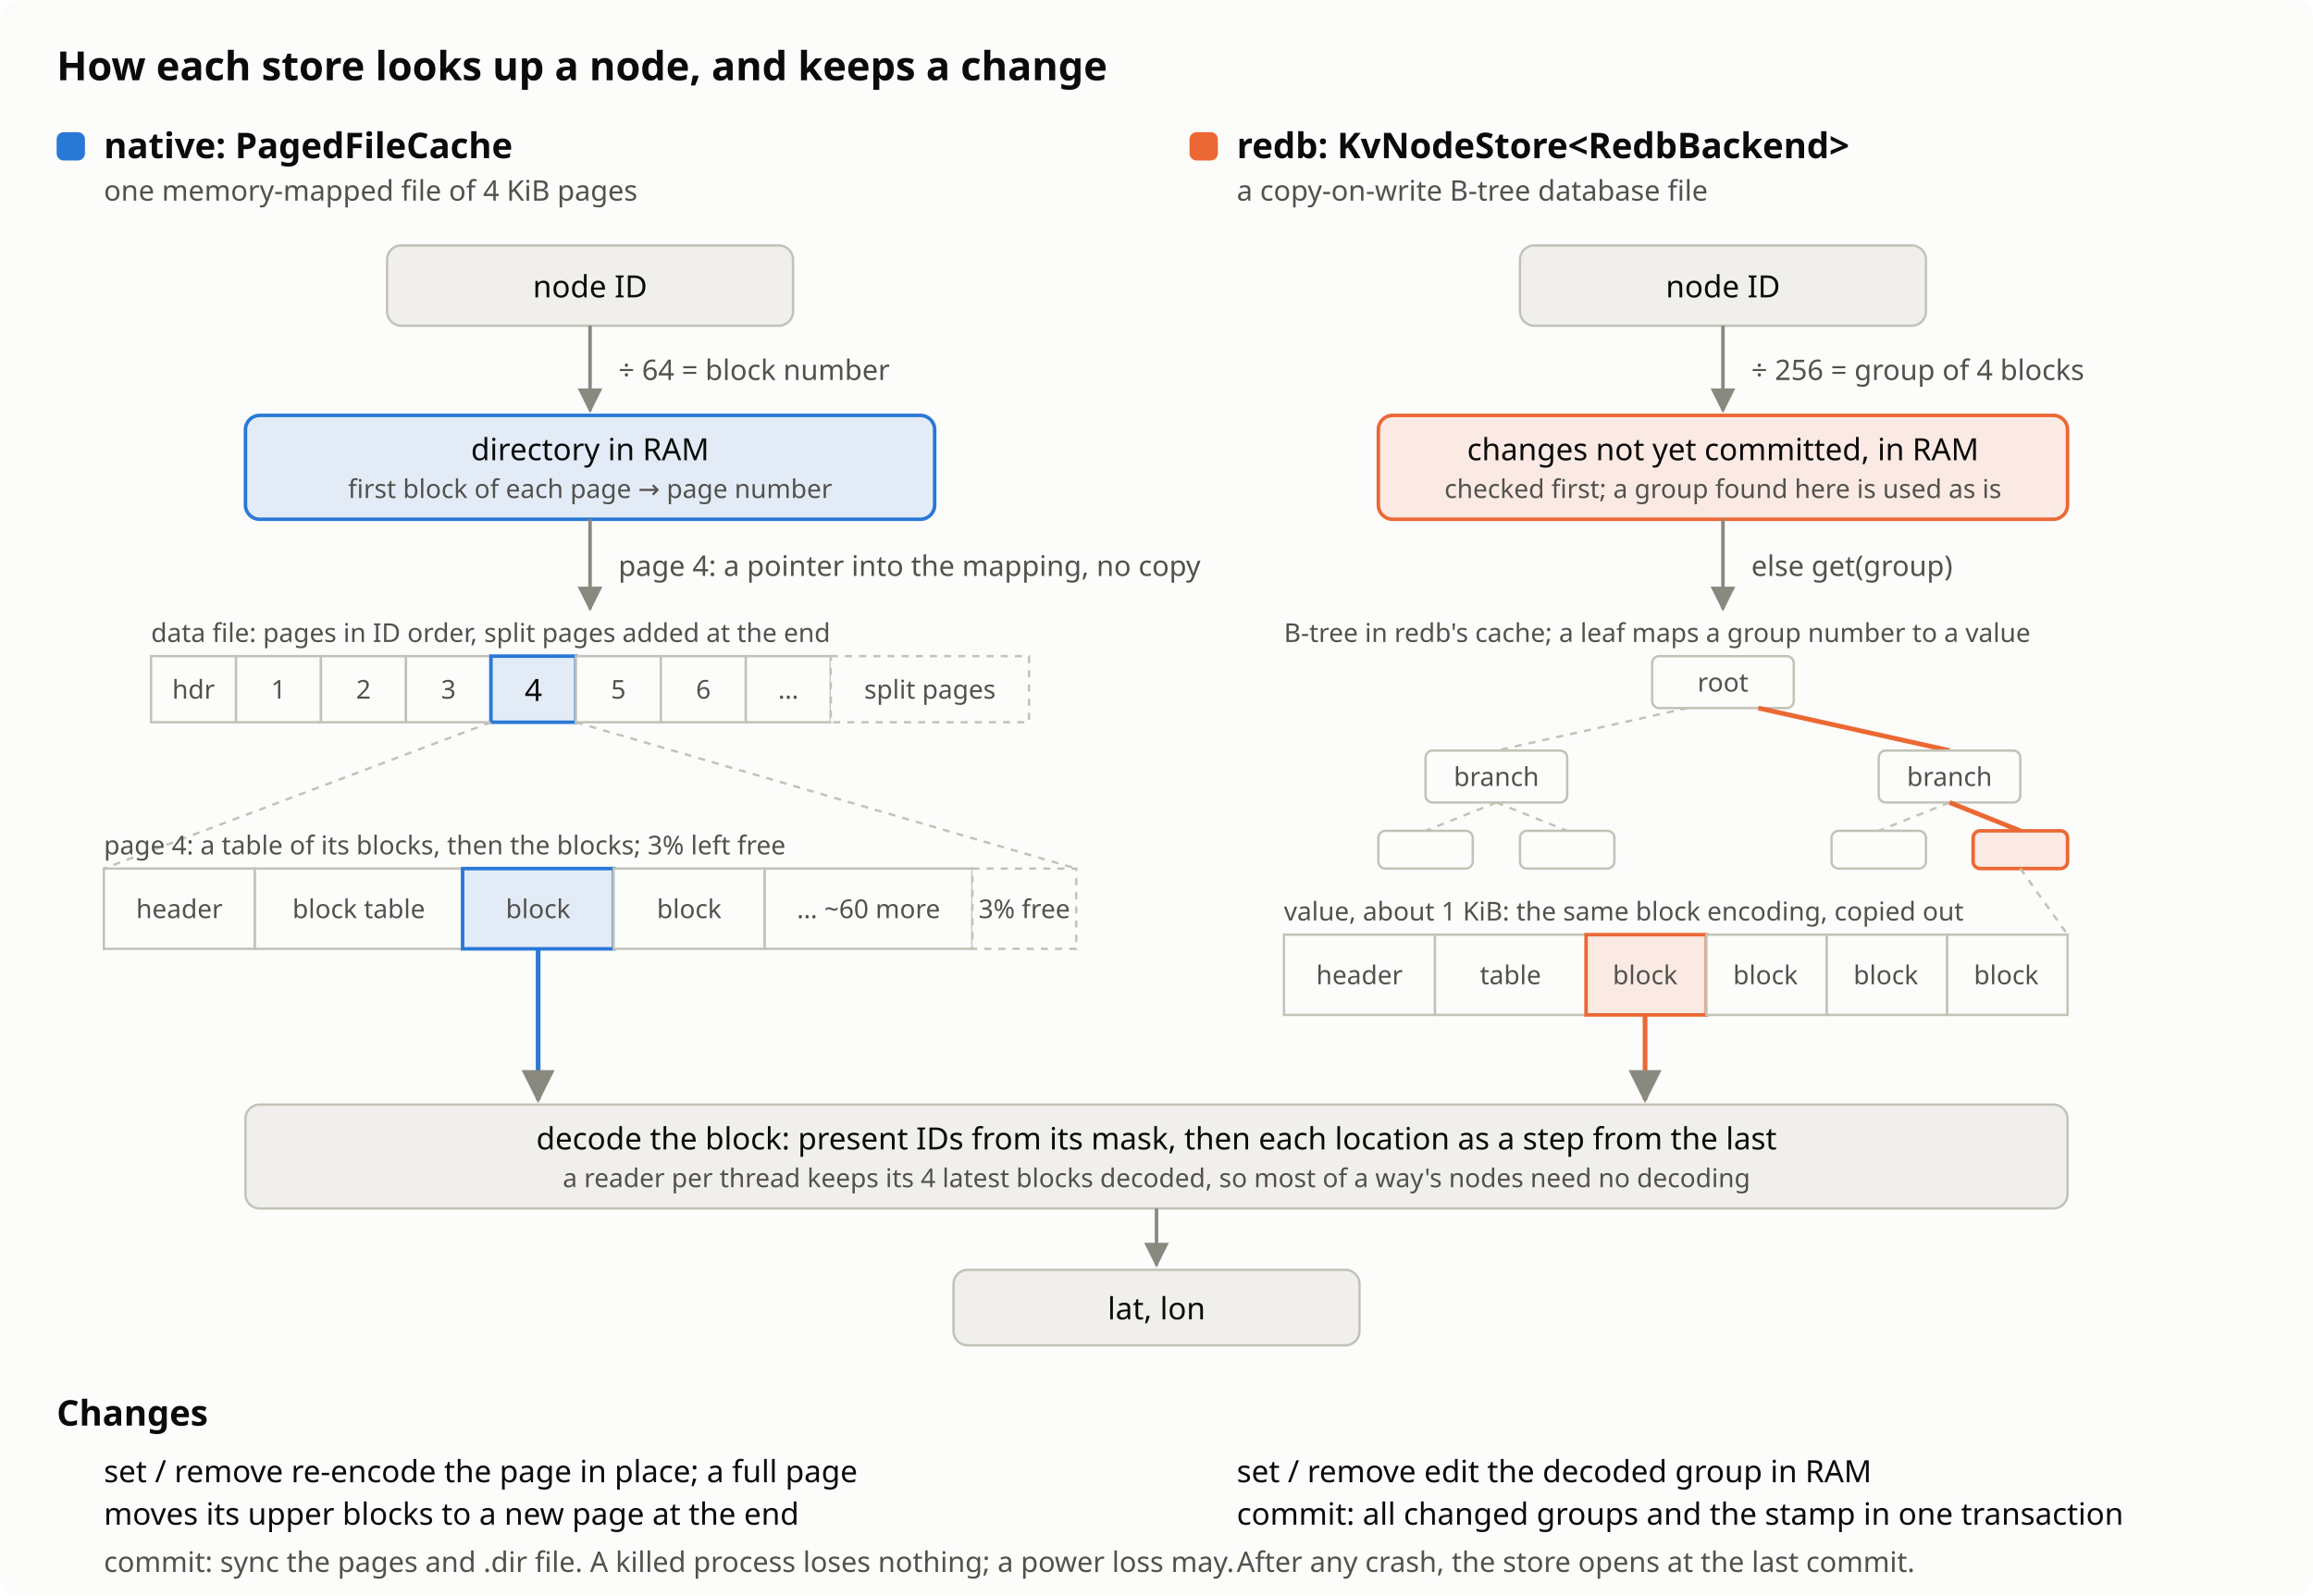
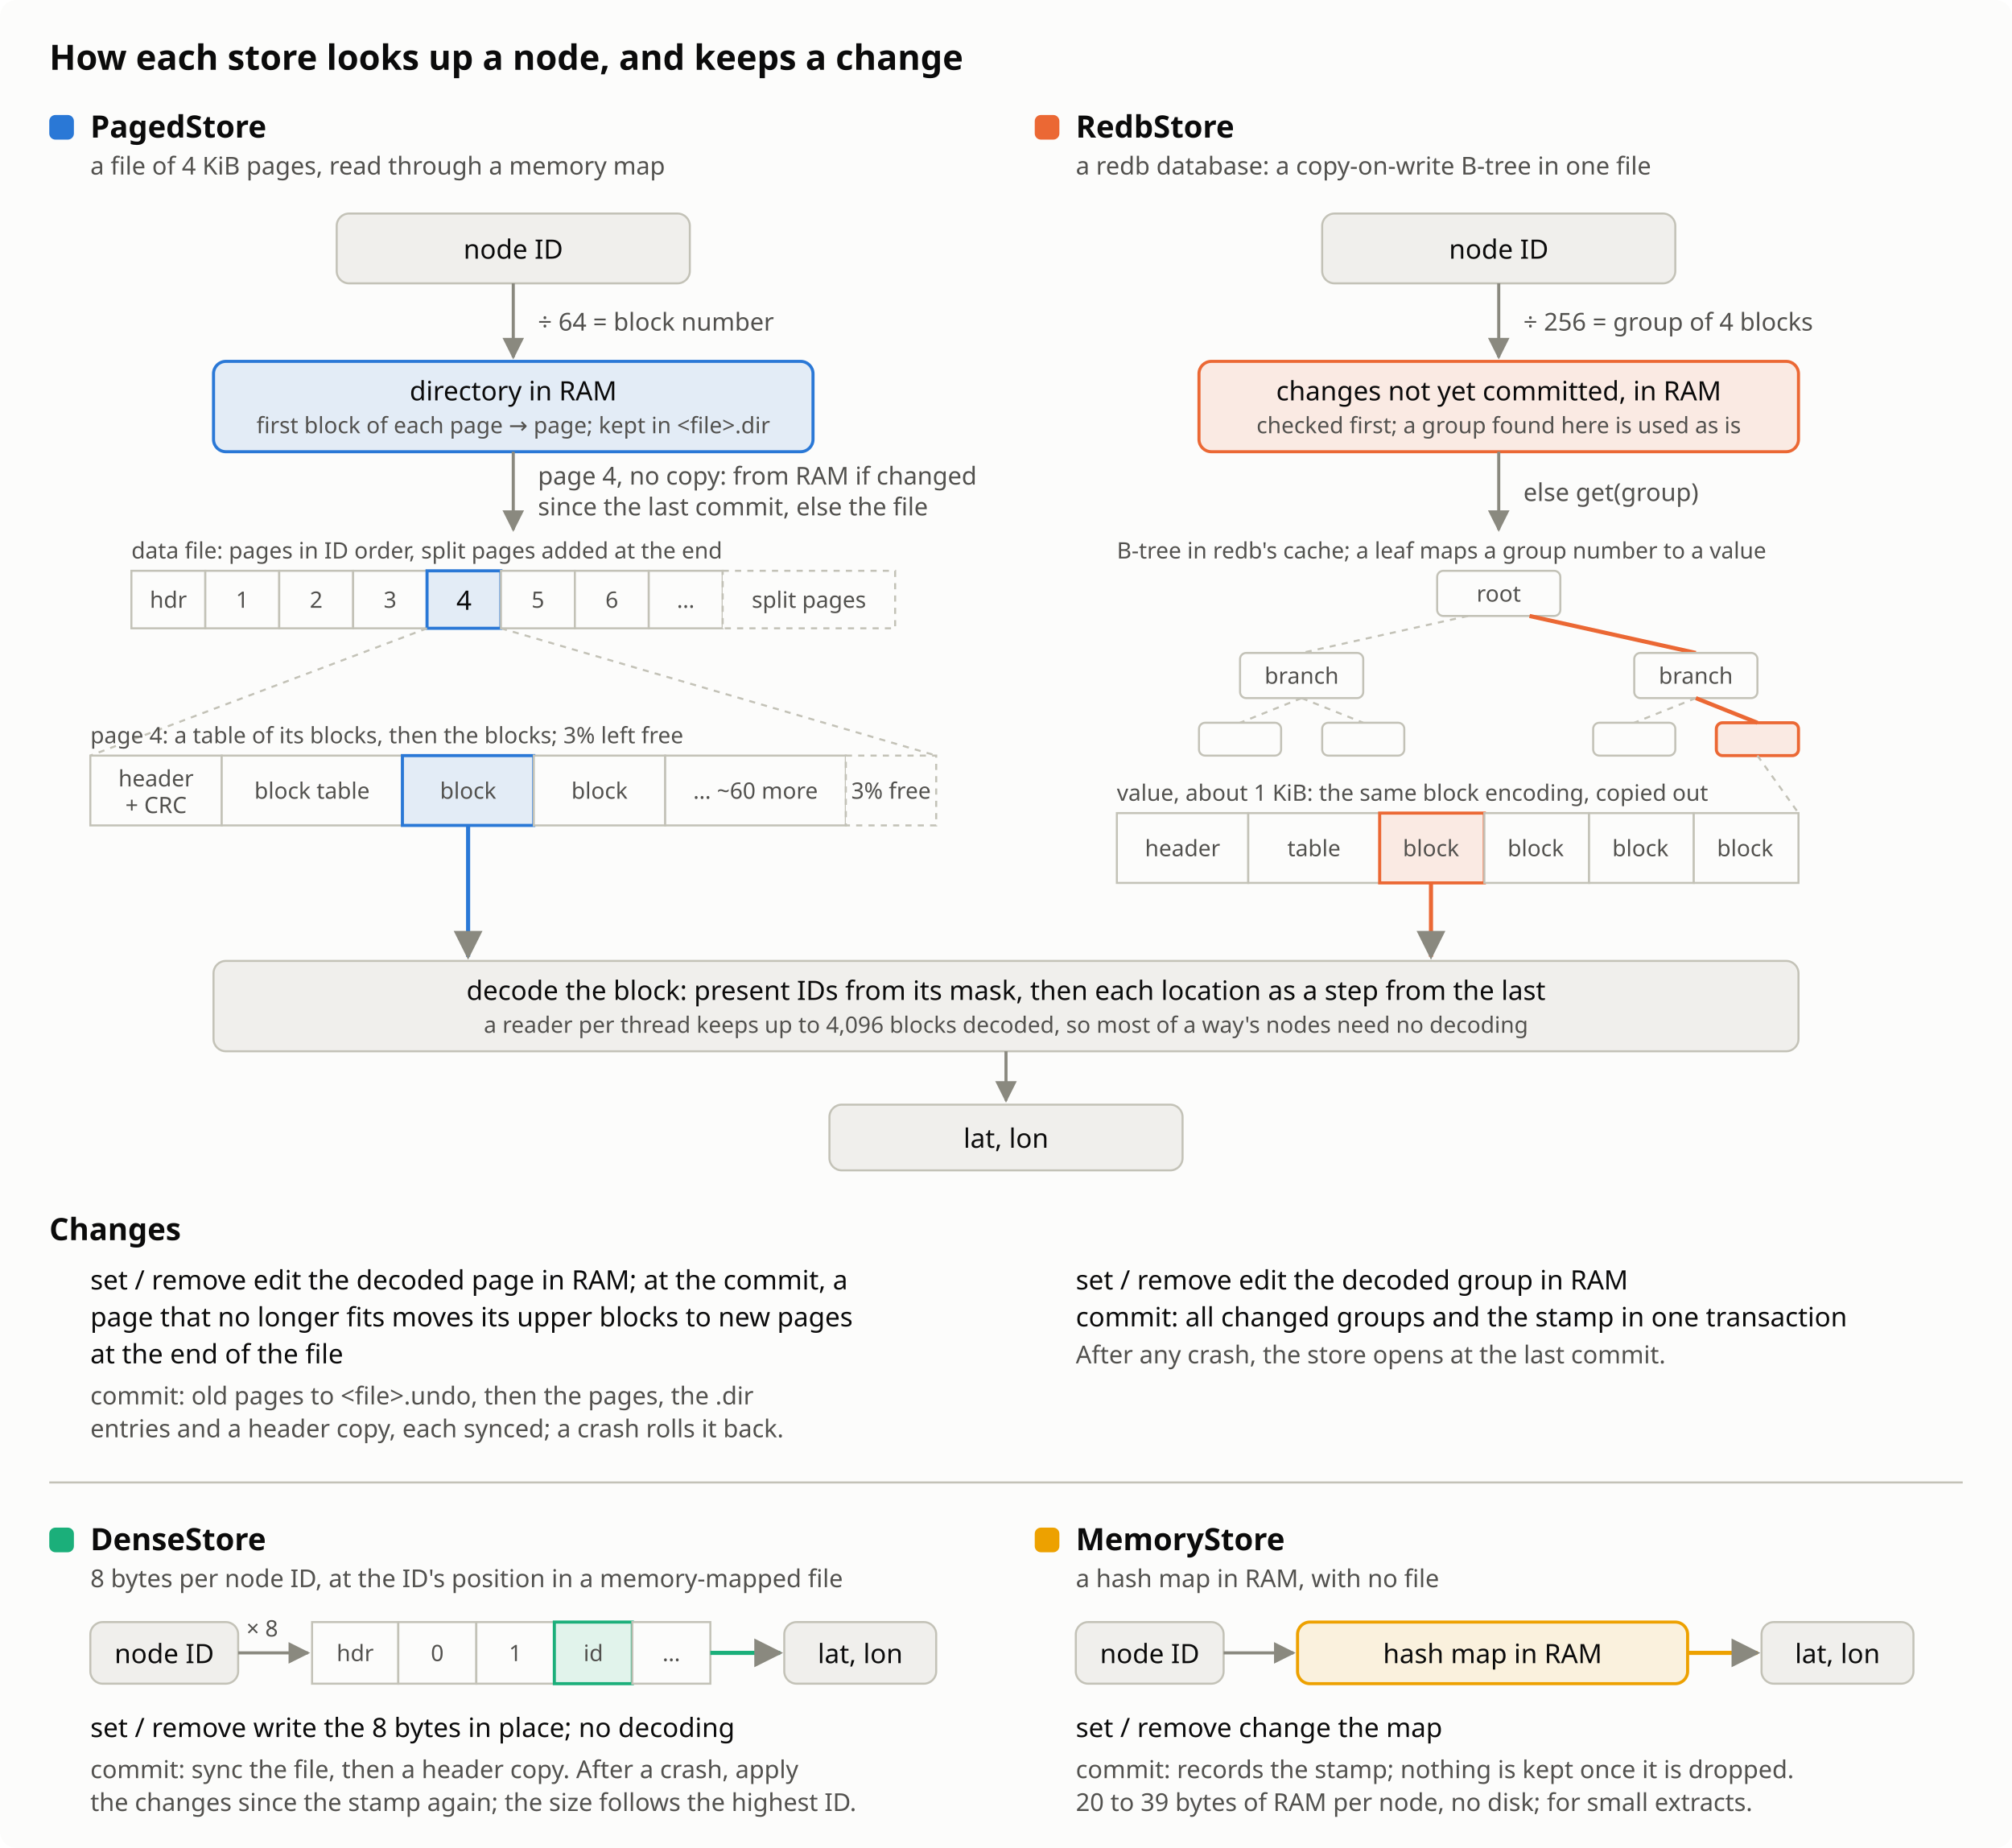
- <svg xmlns="http://www.w3.org/2000/svg" width="980" height="676" viewBox="0 0 980 676" role="img" aria-label="How a lookup and a change work in each store: the native store finds a page through an in-memory directory and reads it straight from the memory-mapped file; the redb store checks pending changes in memory, then reads a value of four blocks from a B-tree. Both decode the same block encoding into a reader that keeps four recent blocks.">
+ <svg xmlns="http://www.w3.org/2000/svg" width="980" height="900" viewBox="0 0 980 900" role="img" aria-label="How each store looks up a node and keeps a change. PagedStore finds a page through an in-memory directory and reads it from its memory-mapped file, or from memory if it changed since the last commit; RedbStore checks changes in memory, then reads a value of four blocks from a B-tree; both decode the same block encoding into a reader that keeps up to 4,096 blocks. DenseStore reads 8 bytes at the node's position in its file. MemoryStore looks the node up in a hash map in memory, and has no file.">
  <style>
  .bg { fill: #fcfcfb; }
  .box { fill: #f0efec; stroke: #c3c2b7; stroke-width: 1; }
  .seg { fill: #fcfcfb; stroke: #c3c2b7; stroke-width: 1; }
  .ink { fill: #0b0b0b; font-family: system-ui, sans-serif; font-size: 13px; font-weight: normal; }
  .head { fill: #0b0b0b; font-family: system-ui, sans-serif; font-size: 15px; font-weight: 600; }
  .title { fill: #0b0b0b; font-family: system-ui, sans-serif; font-size: 17px; font-weight: 600; }
  .muted { fill: #52514e; font-family: system-ui, sans-serif; font-size: 12px; font-weight: normal; }
  .small { fill: #52514e; font-family: system-ui, sans-serif; font-size: 11px; font-weight: normal; }
  .line { stroke: #8a897f; stroke-width: 1.5; fill: none; }
  .thin { stroke: #c3c2b7; stroke-width: 1; fill: none; stroke-dasharray: 3 3; }
  .tip { fill: #8a897f; }
  .native { fill: #2a78d6; }
  .redb { fill: #eb6834; }
  .native-line { stroke: #2a78d6; stroke-width: 2; fill: none; }
  .redb-line { stroke: #eb6834; stroke-width: 2; fill: none; }
  .native-box { fill: #2a78d6; fill-opacity: 0.12; stroke: #2a78d6; stroke-width: 1.5; }
  .redb-box { fill: #eb6834; fill-opacity: 0.12; stroke: #eb6834; stroke-width: 1.5; }
+   .dense { fill: #1baf7a; }
+   .memory { fill: #eda100; }
+   .dense-line { stroke: #1baf7a; stroke-width: 2; fill: none; }
+   .memory-line { stroke: #eda100; stroke-width: 2; fill: none; }
+   .dense-box { fill: #1baf7a; fill-opacity: 0.12; stroke: #1baf7a; stroke-width: 1.5; }
+   .memory-box { fill: #eda100; fill-opacity: 0.12; stroke: #eda100; stroke-width: 1.5; }
+   .rule { stroke: #c3c2b7; stroke-width: 1; }
  @media (prefers-color-scheme: dark) {
    .bg { fill: #1a1a19; }
    .box { fill: #262624; stroke: #52514e; }
    .seg { fill: #1a1a19; stroke: #52514e; }
    .ink, .head, .title { fill: #f0efec; }
    .muted, .small { fill: #c3c2b7; }
    .line { stroke: #8a897f; }
    .thin { stroke: #52514e; }
    .native { fill: #3987e5; }
    .redb { fill: #d95926; }
    .native-line { stroke: #3987e5; }
    .redb-line { stroke: #d95926; }
    .native-box { fill: #3987e5; stroke: #3987e5; }
    .redb-box { fill: #d95926; stroke: #d95926; }
+     .dense { fill: #199e70; }
+     .memory { fill: #c98500; }
+     .dense-line { stroke: #199e70; }
+     .memory-line { stroke: #c98500; }
+     .dense-box { fill: #199e70; stroke: #199e70; }
+     .memory-box { fill: #c98500; stroke: #c98500; }
+     .rule { stroke: #52514e; }
  }
</style>
  <defs>
    <marker id="arrow" viewBox="0 0 10 10" refX="9" refY="5" markerWidth="7" markerHeight="7" orient="auto-start-reverse">
      <path class="tip" d="M0,0 L10,5 L0,10 z" />
    </marker>
  </defs>
-   <rect class="bg" width="980" height="676" rx="8" />
+   <rect class="bg" width="980" height="900" rx="8" />
  <text class="title" x="24" y="34">How each store looks up a node, and keeps a change</text>
  <rect class="native" x="24" y="56" width="12" height="12" rx="3" />
-   <text class="head" x="44" y="67">native: PagedFileCache</text>
-   <text class="muted" x="44" y="85">one memory-mapped file of 4 KiB pages</text>
+   <text class="head" x="44" y="67">PagedStore</text>
+   <text class="muted" x="44" y="85">a file of 4 KiB pages, read through a memory map</text>
  <rect class="redb" x="504" y="56" width="12" height="12" rx="3" />
-   <text class="head" x="524" y="67">redb: KvNodeStore&lt;RedbBackend&gt;</text>
-   <text class="muted" x="524" y="85">a copy-on-write B-tree database file</text>
+   <text class="head" x="524" y="67">RedbStore</text>
+   <text class="muted" x="524" y="85">a redb database: a copy-on-write B-tree in one file</text>
  <rect class="box" x="164" y="104" width="172" height="34" rx="6" />
  <text class="ink" x="250" y="126" text-anchor="middle">node ID</text>
  <rect class="box" x="644" y="104" width="172" height="34" rx="6" />
  <text class="ink" x="730" y="126" text-anchor="middle">node ID</text>
  <line class="line" x1="250" y1="138" x2="250" y2="174" marker-end="url(#arrow)" />
  <text class="muted" x="262" y="161">÷ 64 = block number</text>
  <line class="line" x1="730" y1="138" x2="730" y2="174" marker-end="url(#arrow)" />
  <text class="muted" x="742" y="161">÷ 256 = group of 4 blocks</text>
  <rect class="native-box" x="104" y="176" width="292" height="44" rx="6" />
  <text class="ink" x="250" y="195" text-anchor="middle">directory in RAM</text>
-   <text class="small" x="250" y="211" text-anchor="middle">first block of each page → page number</text>
+   <text class="small" x="250" y="211" text-anchor="middle">first block of each page → page; kept in &lt;file&gt;.dir</text>
  <rect class="redb-box" x="584" y="176" width="292" height="44" rx="6" />
  <text class="ink" x="730" y="195" text-anchor="middle">changes not yet committed, in RAM</text>
  <text class="small" x="730" y="211" text-anchor="middle">checked first; a group found here is used as is</text>
  <line class="line" x1="250" y1="220" x2="250" y2="258" marker-end="url(#arrow)" />
-   <text class="muted" x="262" y="244">page 4: a pointer into the mapping, no copy</text>
+   <text class="muted" x="262" y="236">page 4, no copy: from RAM if changed</text>
+   <text class="muted" x="262" y="251">since the last commit, else the file</text>
  <line class="line" x1="730" y1="220" x2="730" y2="258" marker-end="url(#arrow)" />
  <text class="muted" x="742" y="244">else get(group)</text>
  <text class="small" x="64" y="272">data file: pages in ID order, split pages added at the end</text>
  <rect class="seg" x="64" y="278" width="36" height="28" />
  <text class="small" x="82" y="296" text-anchor="middle">hdr</text>
  <rect class="seg" x="100" y="278" width="36" height="28" />
  <text class="small" x="118" y="296" text-anchor="middle">1</text>
  <rect class="seg" x="136" y="278" width="36" height="28" />
  <text class="small" x="154" y="296" text-anchor="middle">2</text>
  <rect class="seg" x="172" y="278" width="36" height="28" />
  <text class="small" x="190" y="296" text-anchor="middle">3</text>
  <rect class="native-box" x="208" y="278" width="36" height="28" />
  <text class="ink" x="226" y="297" text-anchor="middle">4</text>
  <rect class="seg" x="244" y="278" width="36" height="28" />
  <text class="small" x="262" y="296" text-anchor="middle">5</text>
  <rect class="seg" x="280" y="278" width="36" height="28" />
  <text class="small" x="298" y="296" text-anchor="middle">6</text>
  <rect class="seg" x="316" y="278" width="36" height="28" />
  <text class="small" x="334" y="296" text-anchor="middle">…</text>
  <rect class="seg" x="352" y="278" width="84" height="28" stroke-dasharray="3 3" />
  <text class="small" x="394" y="296" text-anchor="middle">split pages</text>
  <line class="thin" x1="208" y1="306" x2="44" y2="368" />
  <line class="thin" x1="244" y1="306" x2="456" y2="368" />
  <text class="small" x="44" y="362">page 4: a table of its blocks, then the blocks; 3% left free</text>
  <rect class="seg" x="44" y="368" width="64" height="34" />
-   <text class="small" x="76" y="389" text-anchor="middle">header</text>
+   <text class="small" x="76" y="383" text-anchor="middle">header</text>
+   <text class="small" x="76" y="396" text-anchor="middle">+ CRC</text>
  <rect class="seg" x="108" y="368" width="88" height="34" />
  <text class="small" x="152" y="389" text-anchor="middle">block table</text>
  <rect class="native-box" x="196" y="368" width="64" height="34" />
  <text class="small" x="228" y="389" text-anchor="middle">block</text>
  <rect class="seg" x="260" y="368" width="64" height="34" />
  <text class="small" x="292" y="389" text-anchor="middle">block</text>
  <rect class="seg" x="324" y="368" width="88" height="34" />
  <text class="small" x="368" y="389" text-anchor="middle">… ~60 more</text>
  <rect class="seg" x="412" y="368" width="44" height="34" stroke-dasharray="3 3" />
  <text class="small" x="434" y="389" text-anchor="middle">3% free</text>
  <text class="small" x="544" y="272">B-tree in redb's cache; a leaf maps a group number to a value</text>
  <rect class="seg" x="700" y="278" width="60" height="22" rx="3" />
  <text class="small" x="730" y="293" text-anchor="middle">root</text>
  <line class="thin" x1="715" y1="300" x2="634" y2="318" />
  <line class="redb-line" x1="745" y1="300" x2="826" y2="318" />
  <rect class="seg" x="604" y="318" width="60" height="22" rx="3" />
  <text class="small" x="634" y="333" text-anchor="middle">branch</text>
  <rect class="seg" x="796" y="318" width="60" height="22" rx="3" />
  <text class="small" x="826" y="333" text-anchor="middle">branch</text>
  <line class="thin" x1="634" y1="340" x2="604" y2="352" />
  <line class="thin" x1="634" y1="340" x2="664" y2="352" />
  <line class="thin" x1="826" y1="340" x2="796" y2="352" />
  <line class="redb-line" x1="826" y1="340" x2="856" y2="352" />
  <rect class="seg" x="584" y="352" width="40" height="16" rx="3" />
  <rect class="seg" x="644" y="352" width="40" height="16" rx="3" />
  <rect class="seg" x="776" y="352" width="40" height="16" rx="3" />
  <rect class="redb-box" x="836" y="352" width="40" height="16" rx="3" />
  <text class="small" x="544" y="390">value, about 1 KiB: the same block encoding, copied out</text>
  <line class="thin" x1="856" y1="368" x2="876" y2="396" />
  <rect class="seg" x="544" y="396" width="64" height="34" />
  <text class="small" x="576" y="417" text-anchor="middle">header</text>
  <rect class="seg" x="608" y="396" width="64" height="34" />
  <text class="small" x="640" y="417" text-anchor="middle">table</text>
  <rect class="redb-box" x="672" y="396" width="51" height="34" />
  <text class="small" x="697" y="417" text-anchor="middle">block</text>
  <rect class="seg" x="723" y="396" width="51" height="34" />
  <text class="small" x="748" y="417" text-anchor="middle">block</text>
  <rect class="seg" x="774" y="396" width="51" height="34" />
  <text class="small" x="799" y="417" text-anchor="middle">block</text>
  <rect class="seg" x="825" y="396" width="51" height="34" />
  <text class="small" x="850" y="417" text-anchor="middle">block</text>
  <line class="native-line" x1="228" y1="402" x2="228" y2="466" marker-end="url(#arrow)" />
  <line class="redb-line" x1="697" y1="430" x2="697" y2="466" marker-end="url(#arrow)" />
  <rect class="box" x="104" y="468" width="772" height="44" rx="6" />
  <text class="ink" x="490" y="487" text-anchor="middle">decode the block: present IDs from its mask, then each location as a step from the last</text>
-   <text class="small" x="490" y="503" text-anchor="middle">a reader per thread keeps its 4 latest blocks decoded, so most of a way's nodes need no decoding</text>
+   <text class="small" x="490" y="503" text-anchor="middle">a reader per thread keeps up to 4,096 blocks decoded, so most of a way's nodes need no decoding</text>
  <line class="line" x1="490" y1="512" x2="490" y2="536" marker-end="url(#arrow)" />
  <rect class="box" x="404" y="538" width="172" height="32" rx="6" />
  <text class="ink" x="490" y="559" text-anchor="middle">lat, lon</text>
  <text class="head" x="24" y="604">Changes</text>
-   <text class="ink" x="44" y="628">set / remove re-encode the page in place; a full page</text>
-   <text class="ink" x="44" y="646">moves its upper blocks to a new page at the end</text>
-   <text class="muted" x="44" y="666">commit: sync the pages and .dir file. A killed process loses nothing; a power loss may.</text>
+   <text class="ink" x="44" y="628">set / remove edit the decoded page in RAM; at the commit, a</text>
+   <text class="ink" x="44" y="646">page that no longer fits moves its upper blocks to new pages</text>
+   <text class="ink" x="44" y="664">at the end of the file</text>
+   <text class="muted" x="44" y="684">commit: old pages to &lt;file&gt;.undo, then the pages, the .dir</text>
+   <text class="muted" x="44" y="700">entries and a header copy, each synced; a crash rolls it back.</text>
  <text class="ink" x="524" y="628">set / remove edit the decoded group in RAM</text>
  <text class="ink" x="524" y="646">commit: all changed groups and the stamp in one transaction</text>
-   <text class="muted" x="524" y="666">After any crash, the store opens at the last commit.</text>
+   <text class="muted" x="524" y="664">After any crash, the store opens at the last commit.</text>
+   <line class="rule" x1="24" y1="722" x2="956" y2="722" />
+   <rect class="dense" x="24" y="744" width="12" height="12" rx="3" />
+   <text class="head" x="44" y="755">DenseStore</text>
+   <text class="muted" x="44" y="773">8 bytes per node ID, at the ID's position in a memory-mapped file</text>
+   <rect class="box" x="44" y="790" width="72" height="30" rx="6" />
+   <text class="ink" x="80" y="810" text-anchor="middle">node ID</text>
+   <line class="line" x1="116" y1="805" x2="150" y2="805" marker-end="url(#arrow)" />
+   <text class="small" x="120" y="797">× 8</text>
+   <rect class="seg" x="152" y="790" width="42" height="30" />
+   <text class="small" x="173" y="809" text-anchor="middle">hdr</text>
+   <rect class="seg" x="194" y="790" width="38" height="30" />
+   <text class="small" x="213" y="809" text-anchor="middle">0</text>
+   <rect class="seg" x="232" y="790" width="38" height="30" />
+   <text class="small" x="251" y="809" text-anchor="middle">1</text>
+   <rect class="dense-box" x="270" y="790" width="38" height="30" />
+   <text class="small" x="289" y="809" text-anchor="middle">id</text>
+   <rect class="seg" x="308" y="790" width="38" height="30" />
+   <text class="small" x="327" y="809" text-anchor="middle">…</text>
+   <line class="dense-line" x1="346" y1="805" x2="380" y2="805" marker-end="url(#arrow)" />
+   <rect class="box" x="382" y="790" width="74" height="30" rx="6" />
+   <text class="ink" x="419" y="810" text-anchor="middle">lat, lon</text>
+   <text class="ink" x="44" y="846">set / remove write the 8 bytes in place; no decoding</text>
+   <text class="muted" x="44" y="866">commit: sync the file, then a header copy. After a crash, apply</text>
+   <text class="muted" x="44" y="882">the changes since the stamp again; the size follows the highest ID.</text>
+   <rect class="memory" x="504" y="744" width="12" height="12" rx="3" />
+   <text class="head" x="524" y="755">MemoryStore</text>
+   <text class="muted" x="524" y="773">a hash map in RAM, with no file</text>
+   <rect class="box" x="524" y="790" width="72" height="30" rx="6" />
+   <text class="ink" x="560" y="810" text-anchor="middle">node ID</text>
+   <line class="line" x1="596" y1="805" x2="630" y2="805" marker-end="url(#arrow)" />
+   <rect class="memory-box" x="632" y="790" width="190" height="30" rx="6" />
+   <text class="ink" x="727" y="810" text-anchor="middle">hash map in RAM</text>
+   <line class="memory-line" x1="822" y1="805" x2="856" y2="805" marker-end="url(#arrow)" />
+   <rect class="box" x="858" y="790" width="74" height="30" rx="6" />
+   <text class="ink" x="895" y="810" text-anchor="middle">lat, lon</text>
+   <text class="ink" x="524" y="846">set / remove change the map</text>
+   <text class="muted" x="524" y="866">commit: records the stamp; nothing is kept once it is dropped.</text>
+   <text class="muted" x="524" y="882">20 to 39 bytes of RAM per node, no disk; for small extracts.</text>
</svg>
